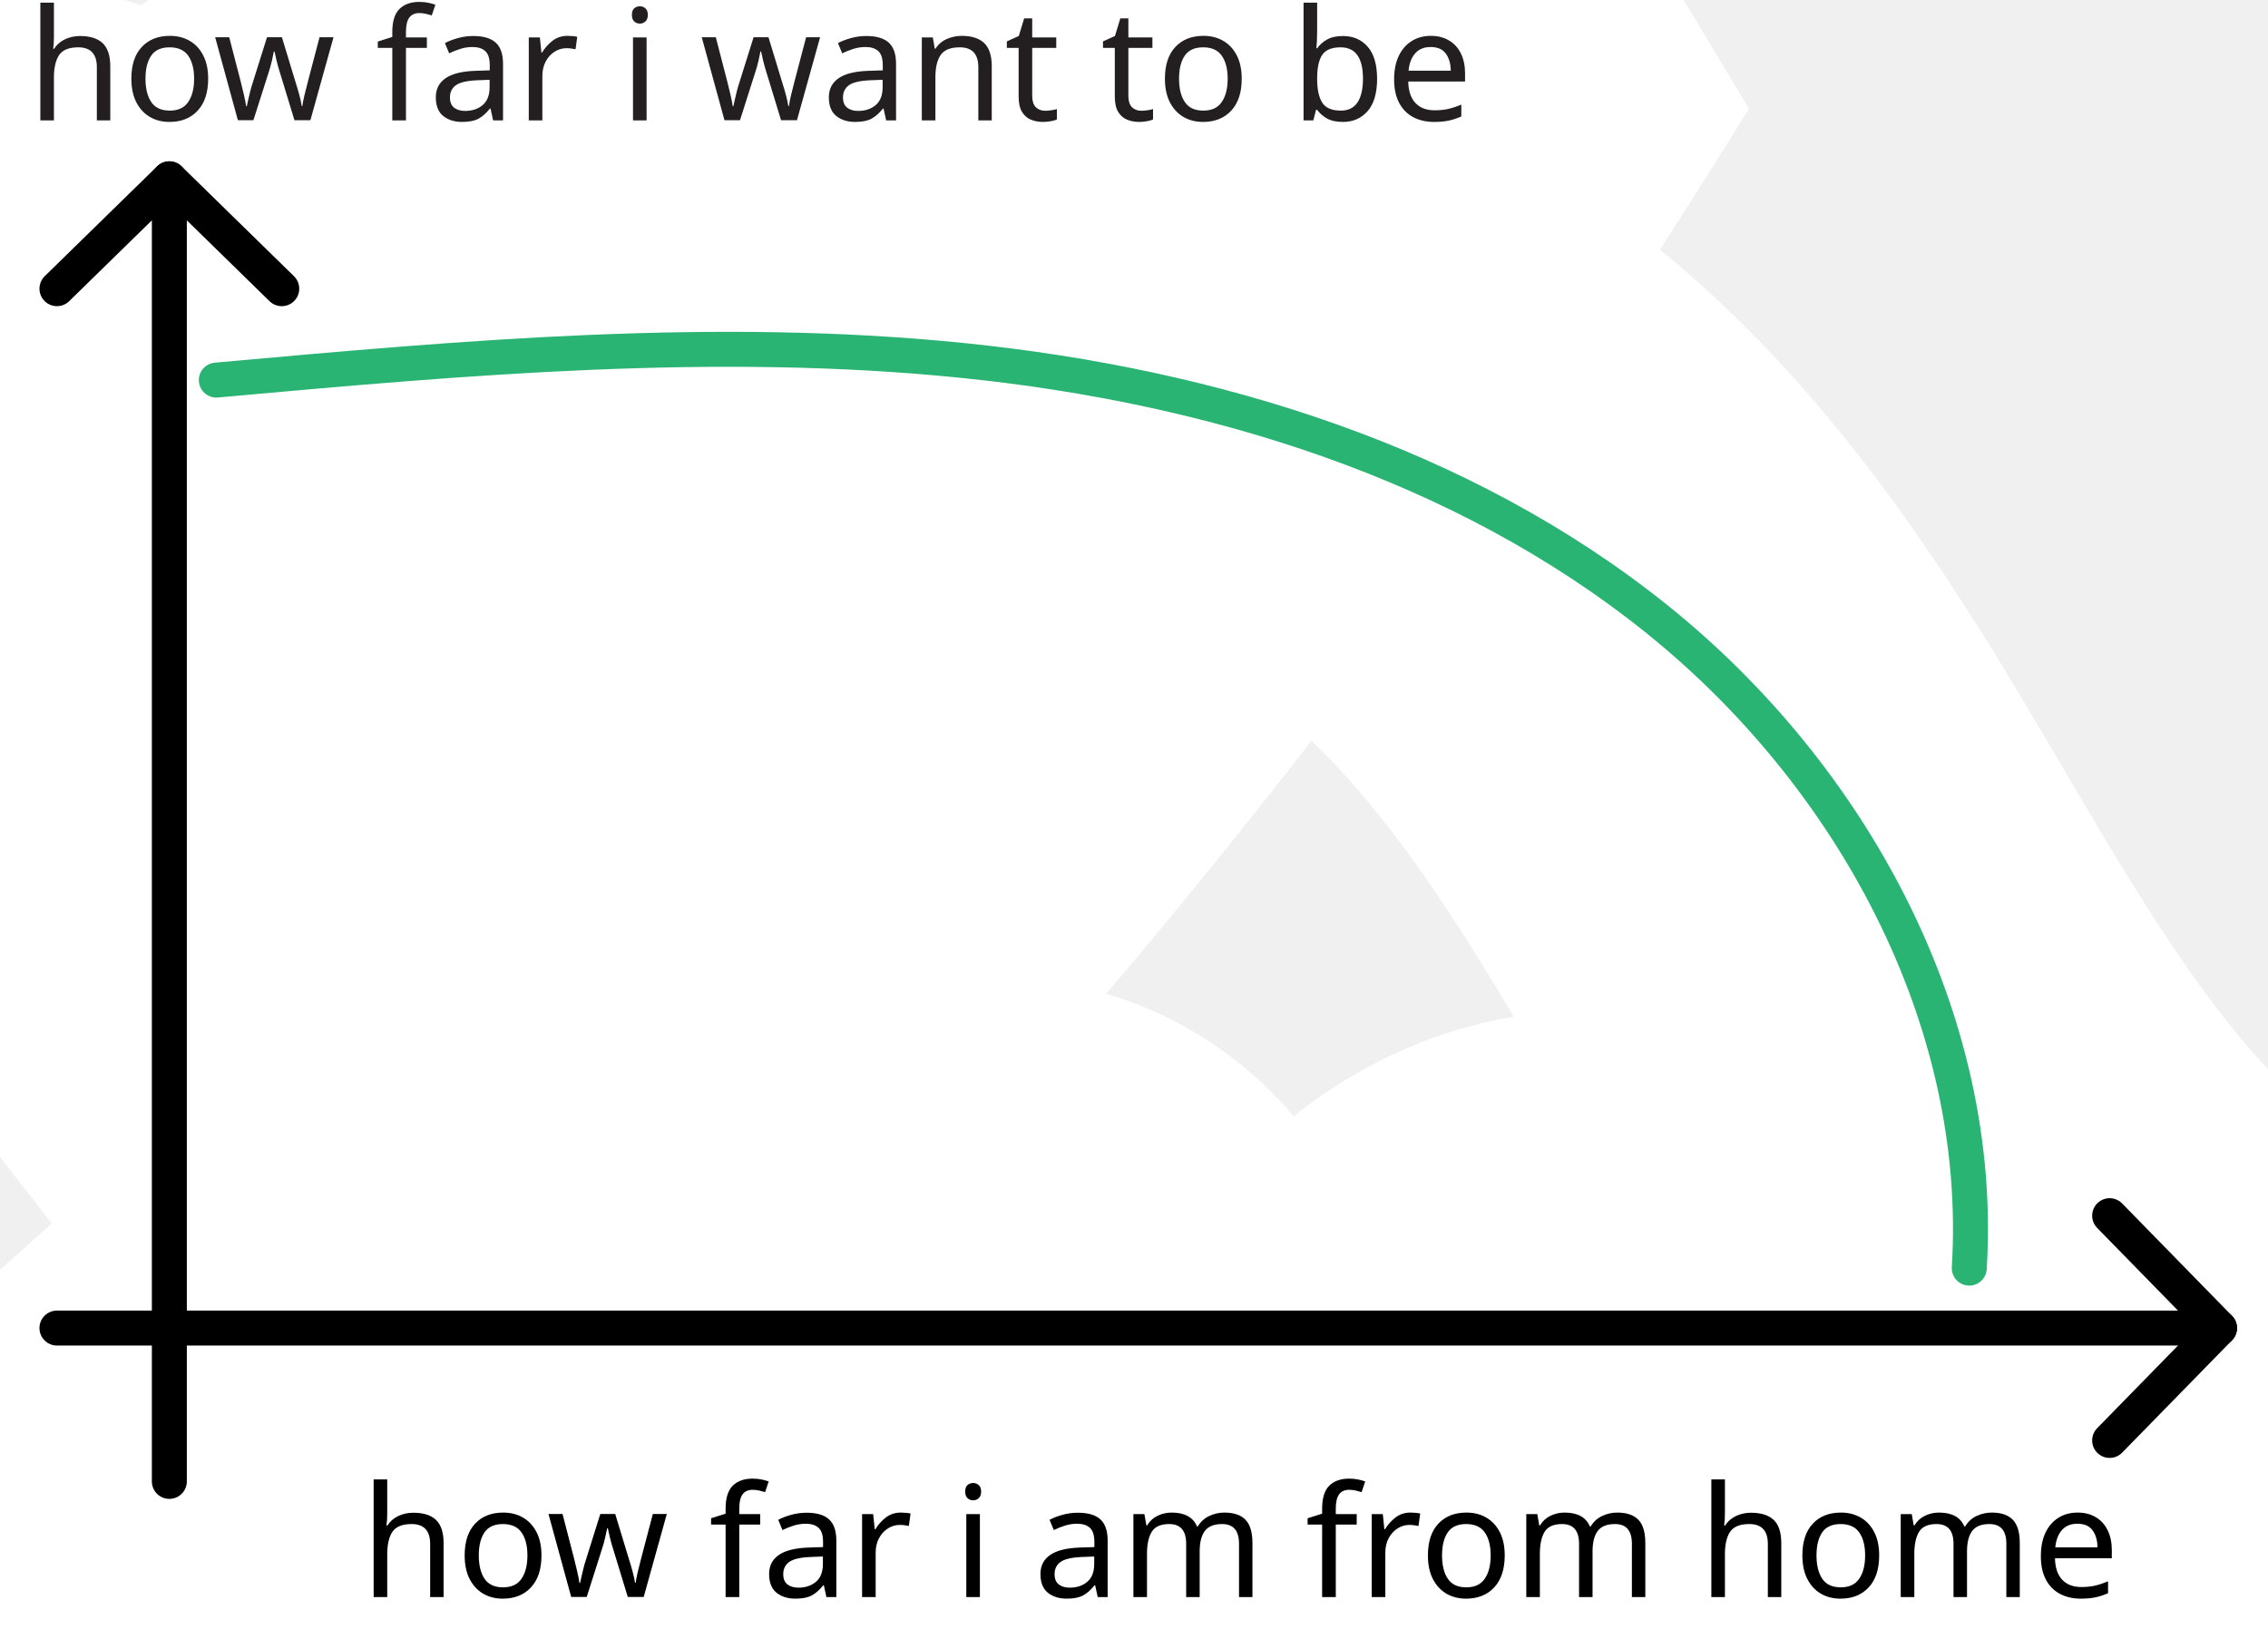
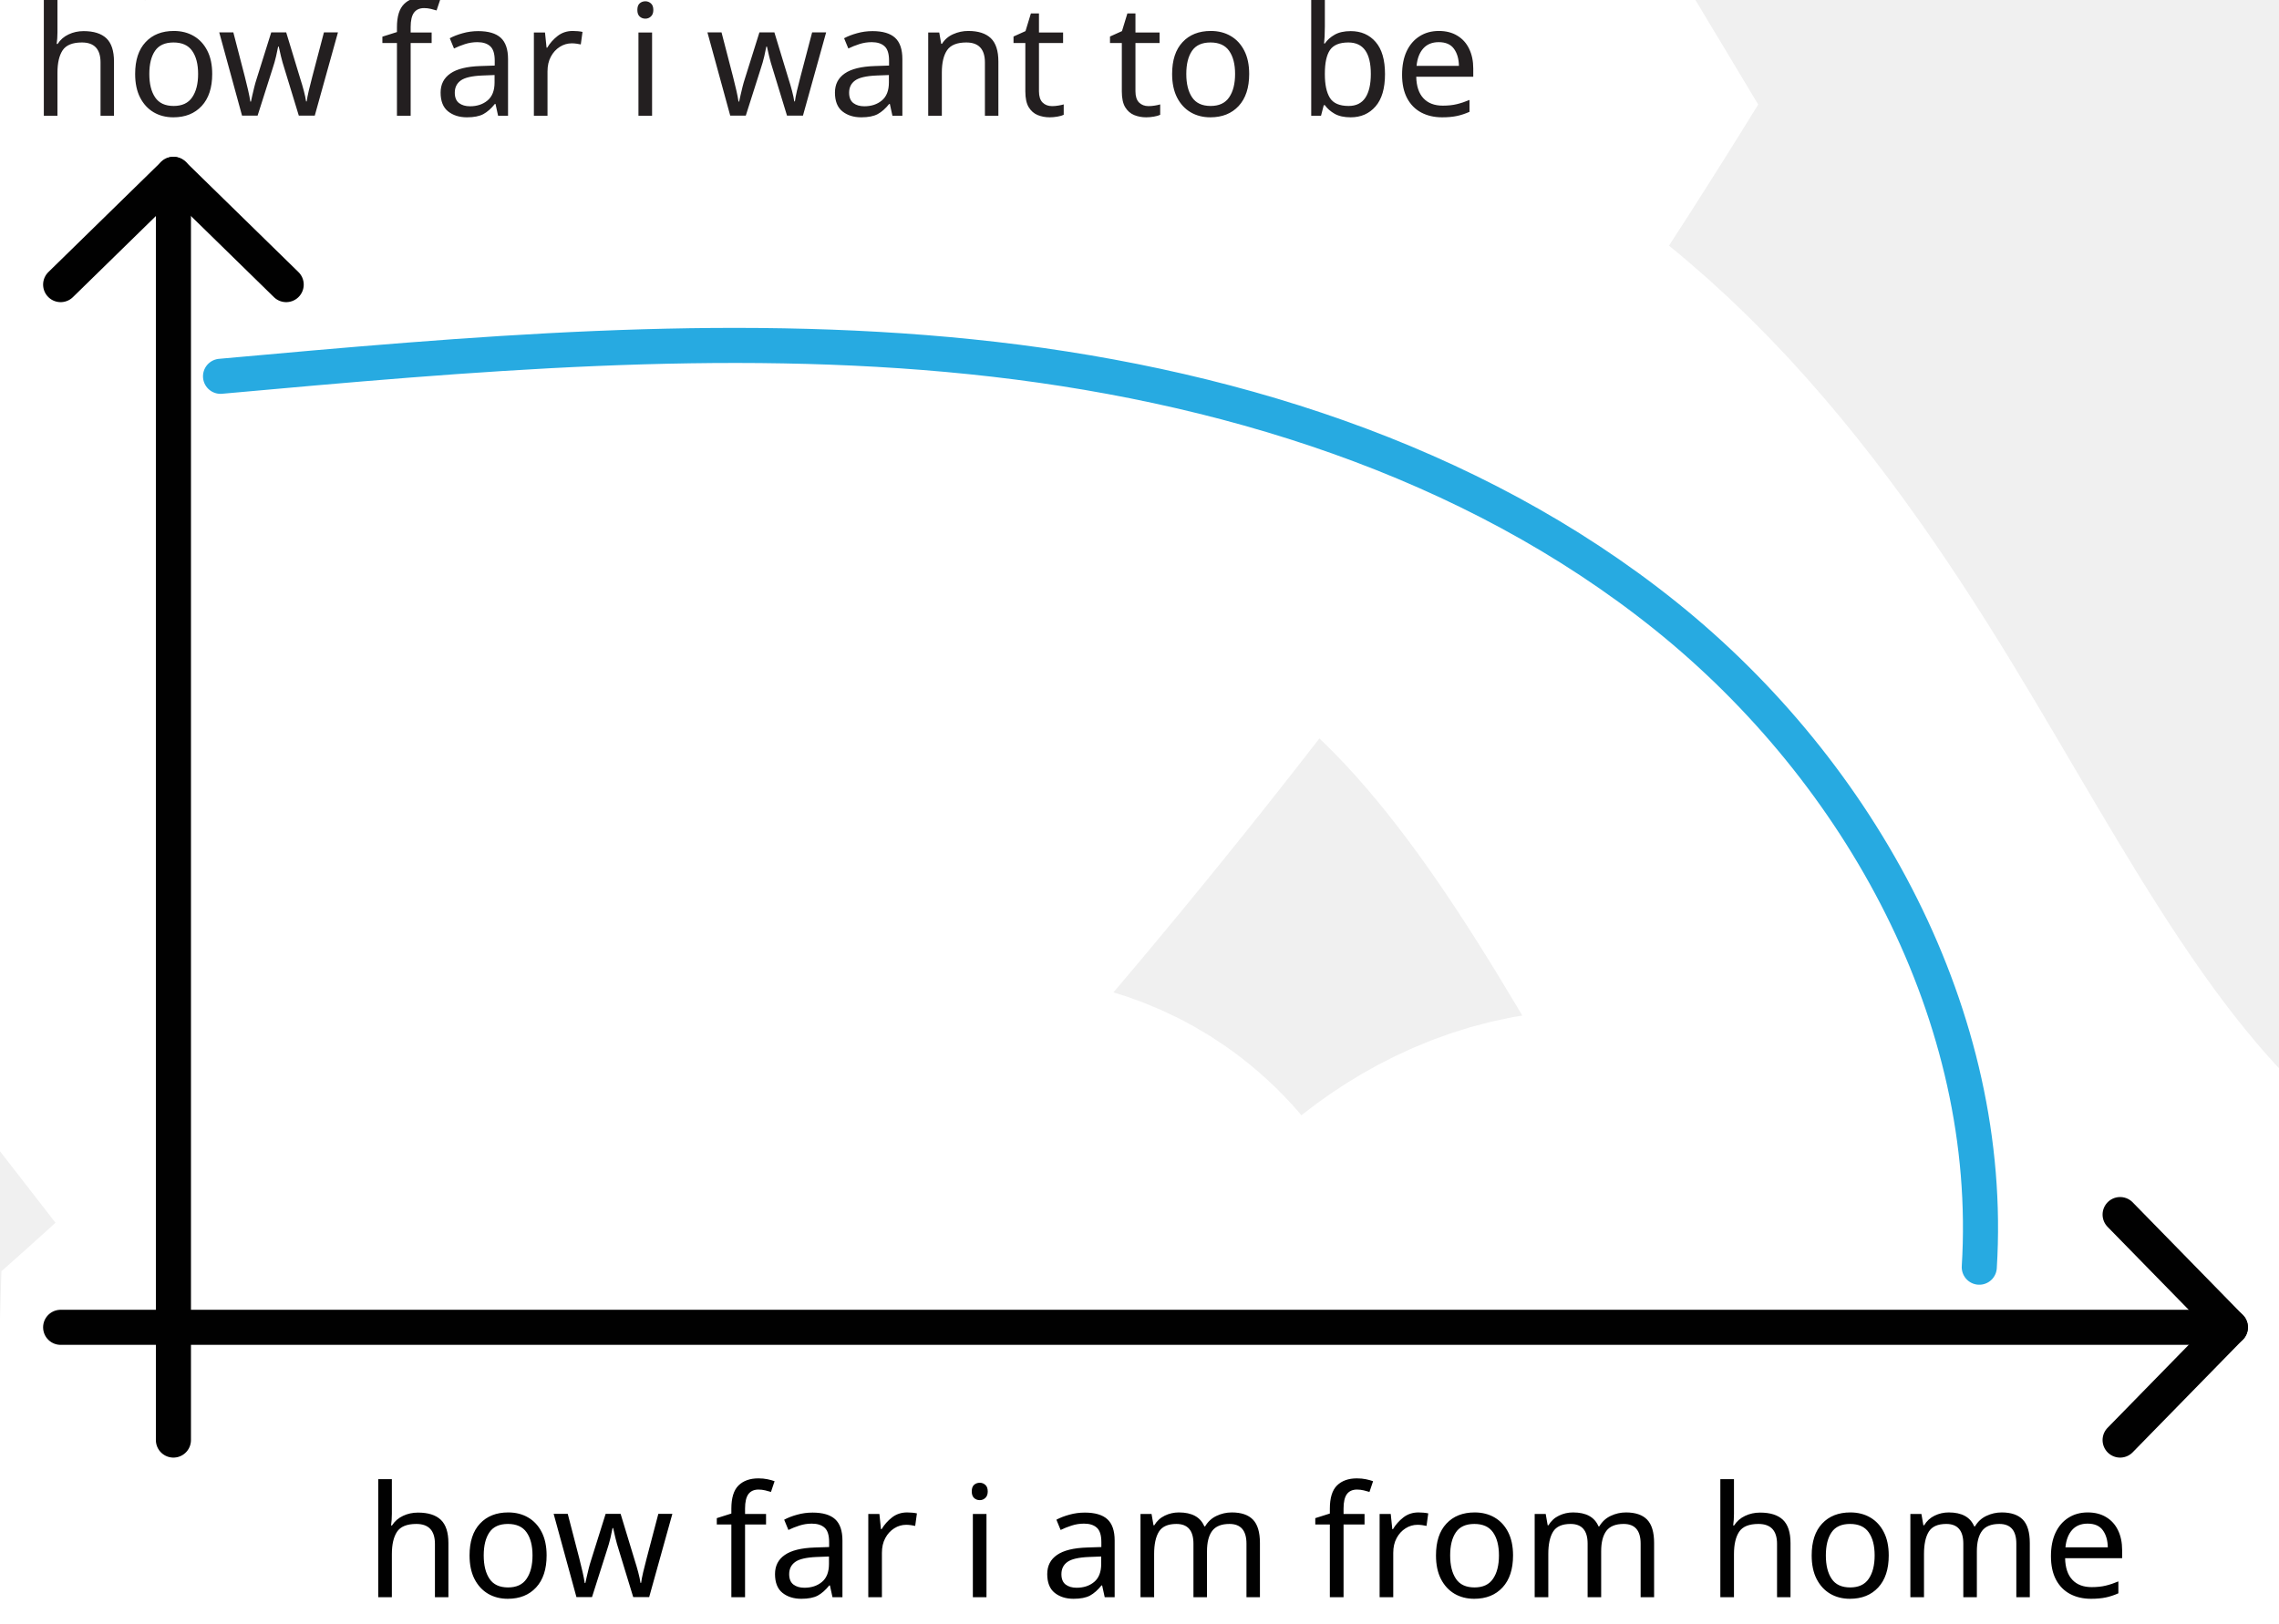
- <svg xmlns="http://www.w3.org/2000/svg" version="1.1" id="Layer_1" x="0px" y="0px" viewBox="0 0 454 326" enable-background="new 0 0 454 326" xml:space="preserve">
-   <path fill="none" stroke="#FFFFFF" stroke-width="120" stroke-linejoin="bevel" stroke-miterlimit="10" d="M26.2,0.4  C17.3,28,8.3,55.5-0.7,83c33.2-7.1,60.3-30,86.8-51.1s56.1-42,90-43.6C137.2,69.5,52.5,122.9,18.7,206.5c27-3.6,48.1-24.2,67.1-43.6  c34-34.6,67.9-69.3,101.9-103.9C219,27.1,254.5-6.9,299-9.7c-70.8,115-158.6,219.6-259.6,309.2c16.4,16.4,42.3,20.8,64.8,15.1  s41.9-20.1,58.1-36.7c6.6-6.8,12.9-14.1,21.2-18.6c8.3-4.5,19.3-5.6,26.8,0.2c9.6,7.4,9.3,21.7,7.8,33.7c-1.5,12-2.8,25.9,5.8,34.4  c11.1,10.9,30.9,4.1,40.8-8c9.9-12.1,14.2-27.8,23.3-40.5c9.1-12.7,27.1-21.9,40.2-13.3c12.9,8.5,12,27.8,20.3,40.8  c6.7,10.4,19.2,16,31.5,17.4s24.7-0.9,36.9-3.2c7.8-1.5,15.8-3,22.4-7.4c6.6-4.4,11.5-12.4,9.7-20.2c-1.7-7.7-9.1-12.6-15.5-17.3  c-35.9-26.1-57.4-66.9-80.1-105c-22.7-38.1-50.1-76.9-91.1-93.7" />
+ <svg xmlns="http://www.w3.org/2000/svg" version="1.1" id="Layer_1" x="0px" y="0px" viewBox="0 0 454.7 324" enable-background="new 0 0 454.7 324" xml:space="preserve">
+   <path fill="none" stroke="#FFFFFF" stroke-width="120" stroke-linejoin="bevel" stroke-miterlimit="10" d="M26.9-0.6  C17.9,27,9,54.5,0,82c33.2-7.1,60.3-30,86.8-51.1s56.1-42,90-43.6C137.8,68.5,53.1,121.9,19.4,205.5c27-3.6,48.1-24.2,67.1-43.6  c34-34.6,67.9-69.3,101.9-103.9c31.2-31.9,66.7-65.8,111.3-68.6c-70.8,115-158.6,219.6-259.6,309.2c16.4,16.4,42.3,20.8,64.8,15.1  c22.5-5.7,41.9-20.1,58.1-36.7c6.6-6.8,12.9-14.1,21.2-18.6c8.3-4.5,19.3-5.6,26.8,0.2c9.6,7.4,9.3,21.7,7.8,33.7  c-1.5,12-2.8,25.9,5.8,34.4c11.1,10.9,30.9,4.1,40.8-8c9.9-12.1,14.2-27.8,23.3-40.5s27.1-21.9,40.2-13.3  c12.9,8.5,12,27.8,20.3,40.8c6.7,10.4,19.2,16,31.5,17.4c12.3,1.4,24.7-0.9,36.9-3.2c7.8-1.5,15.8-3,22.4-7.4  c6.6-4.4,11.5-12.4,9.7-20.2c-1.7-7.7-9.1-12.6-15.5-17.3c-35.9-26.1-57.4-66.9-80.1-105S304.1,93,263,76.3" />
  <g>
-     <line fill="none" stroke="#000000" stroke-width="7" stroke-linecap="round" stroke-linejoin="round" stroke-miterlimit="10" x1="33.9" y1="35.8" x2="33.9" y2="296.6" />
-     <line fill="none" stroke="#000000" stroke-width="7" stroke-linecap="round" stroke-linejoin="round" stroke-miterlimit="10" x1="444.3" y1="265.9" x2="11.4" y2="265.9" />
-     <polyline fill="none" stroke="#000000" stroke-width="7" stroke-linecap="round" stroke-linejoin="round" stroke-miterlimit="10" points="   11.4,57.8 33.9,35.8 56.4,57.8  " />
-     <polyline fill="none" stroke="#000000" stroke-width="7" stroke-linecap="round" stroke-linejoin="round" stroke-miterlimit="10" points="   422.3,243.4 444.3,265.9 422.3,288.4  " />
+     <line fill="none" stroke="#010101" stroke-width="7" stroke-linecap="round" stroke-linejoin="round" stroke-miterlimit="10" x1="34.6" y1="34.8" x2="34.6" y2="287.4" />
+     <line fill="none" stroke="#010101" stroke-width="7" stroke-linecap="round" stroke-linejoin="round" stroke-miterlimit="10" x1="445" y1="264.9" x2="12.1" y2="264.9" />
+     <polyline fill="none" stroke="#010101" stroke-width="7" stroke-linecap="round" stroke-linejoin="round" stroke-miterlimit="10" points="   12.1,56.8 34.6,34.8 57.1,56.8  " />
+     <polyline fill="none" stroke="#010101" stroke-width="7" stroke-linecap="round" stroke-linejoin="round" stroke-miterlimit="10" points="   423,242.4 445,264.9 423,287.4  " />
  </g>
-   <text transform="matrix(1 0 0 1 72.1553 319.7656)" font-family="'PermanentMarker'" font-size="31">how far i am from home</text>
-   <text transform="matrix(1 0 0 1 5.4355 24.1001)" fill="#231F20" font-family="'PermanentMarker'" font-size="31">how far i want to be</text>
-   <path fill="none" stroke="#29B473" stroke-width="7" stroke-linecap="round" stroke-linejoin="round" stroke-miterlimit="10" d="  M43.3,76.1c49.8-4.5,100-9,149.7-3.9c49.7,5.1,99.6,20.4,138.6,51.7s65.7,80.1,62.6,130" />
+   <text transform="matrix(1 0 0 1 72.8243 318.7657)" fill="#010101" font-family="'PermanentMarker'" font-size="31">how far i am from home</text>
+   <text transform="matrix(1 0 0 1 6.1046 23.1001)" fill="#231F20" font-family="'PermanentMarker'" font-size="31">how far i want to be</text>
+   <path fill="none" stroke="#27AAE1" stroke-width="7" stroke-linecap="round" stroke-linejoin="round" stroke-miterlimit="10" d="  M44,75.1c49.8-4.5,100-9,149.7-3.9c49.7,5.1,99.6,20.4,138.6,51.7s65.7,80.1,62.6,130" />
</svg>
